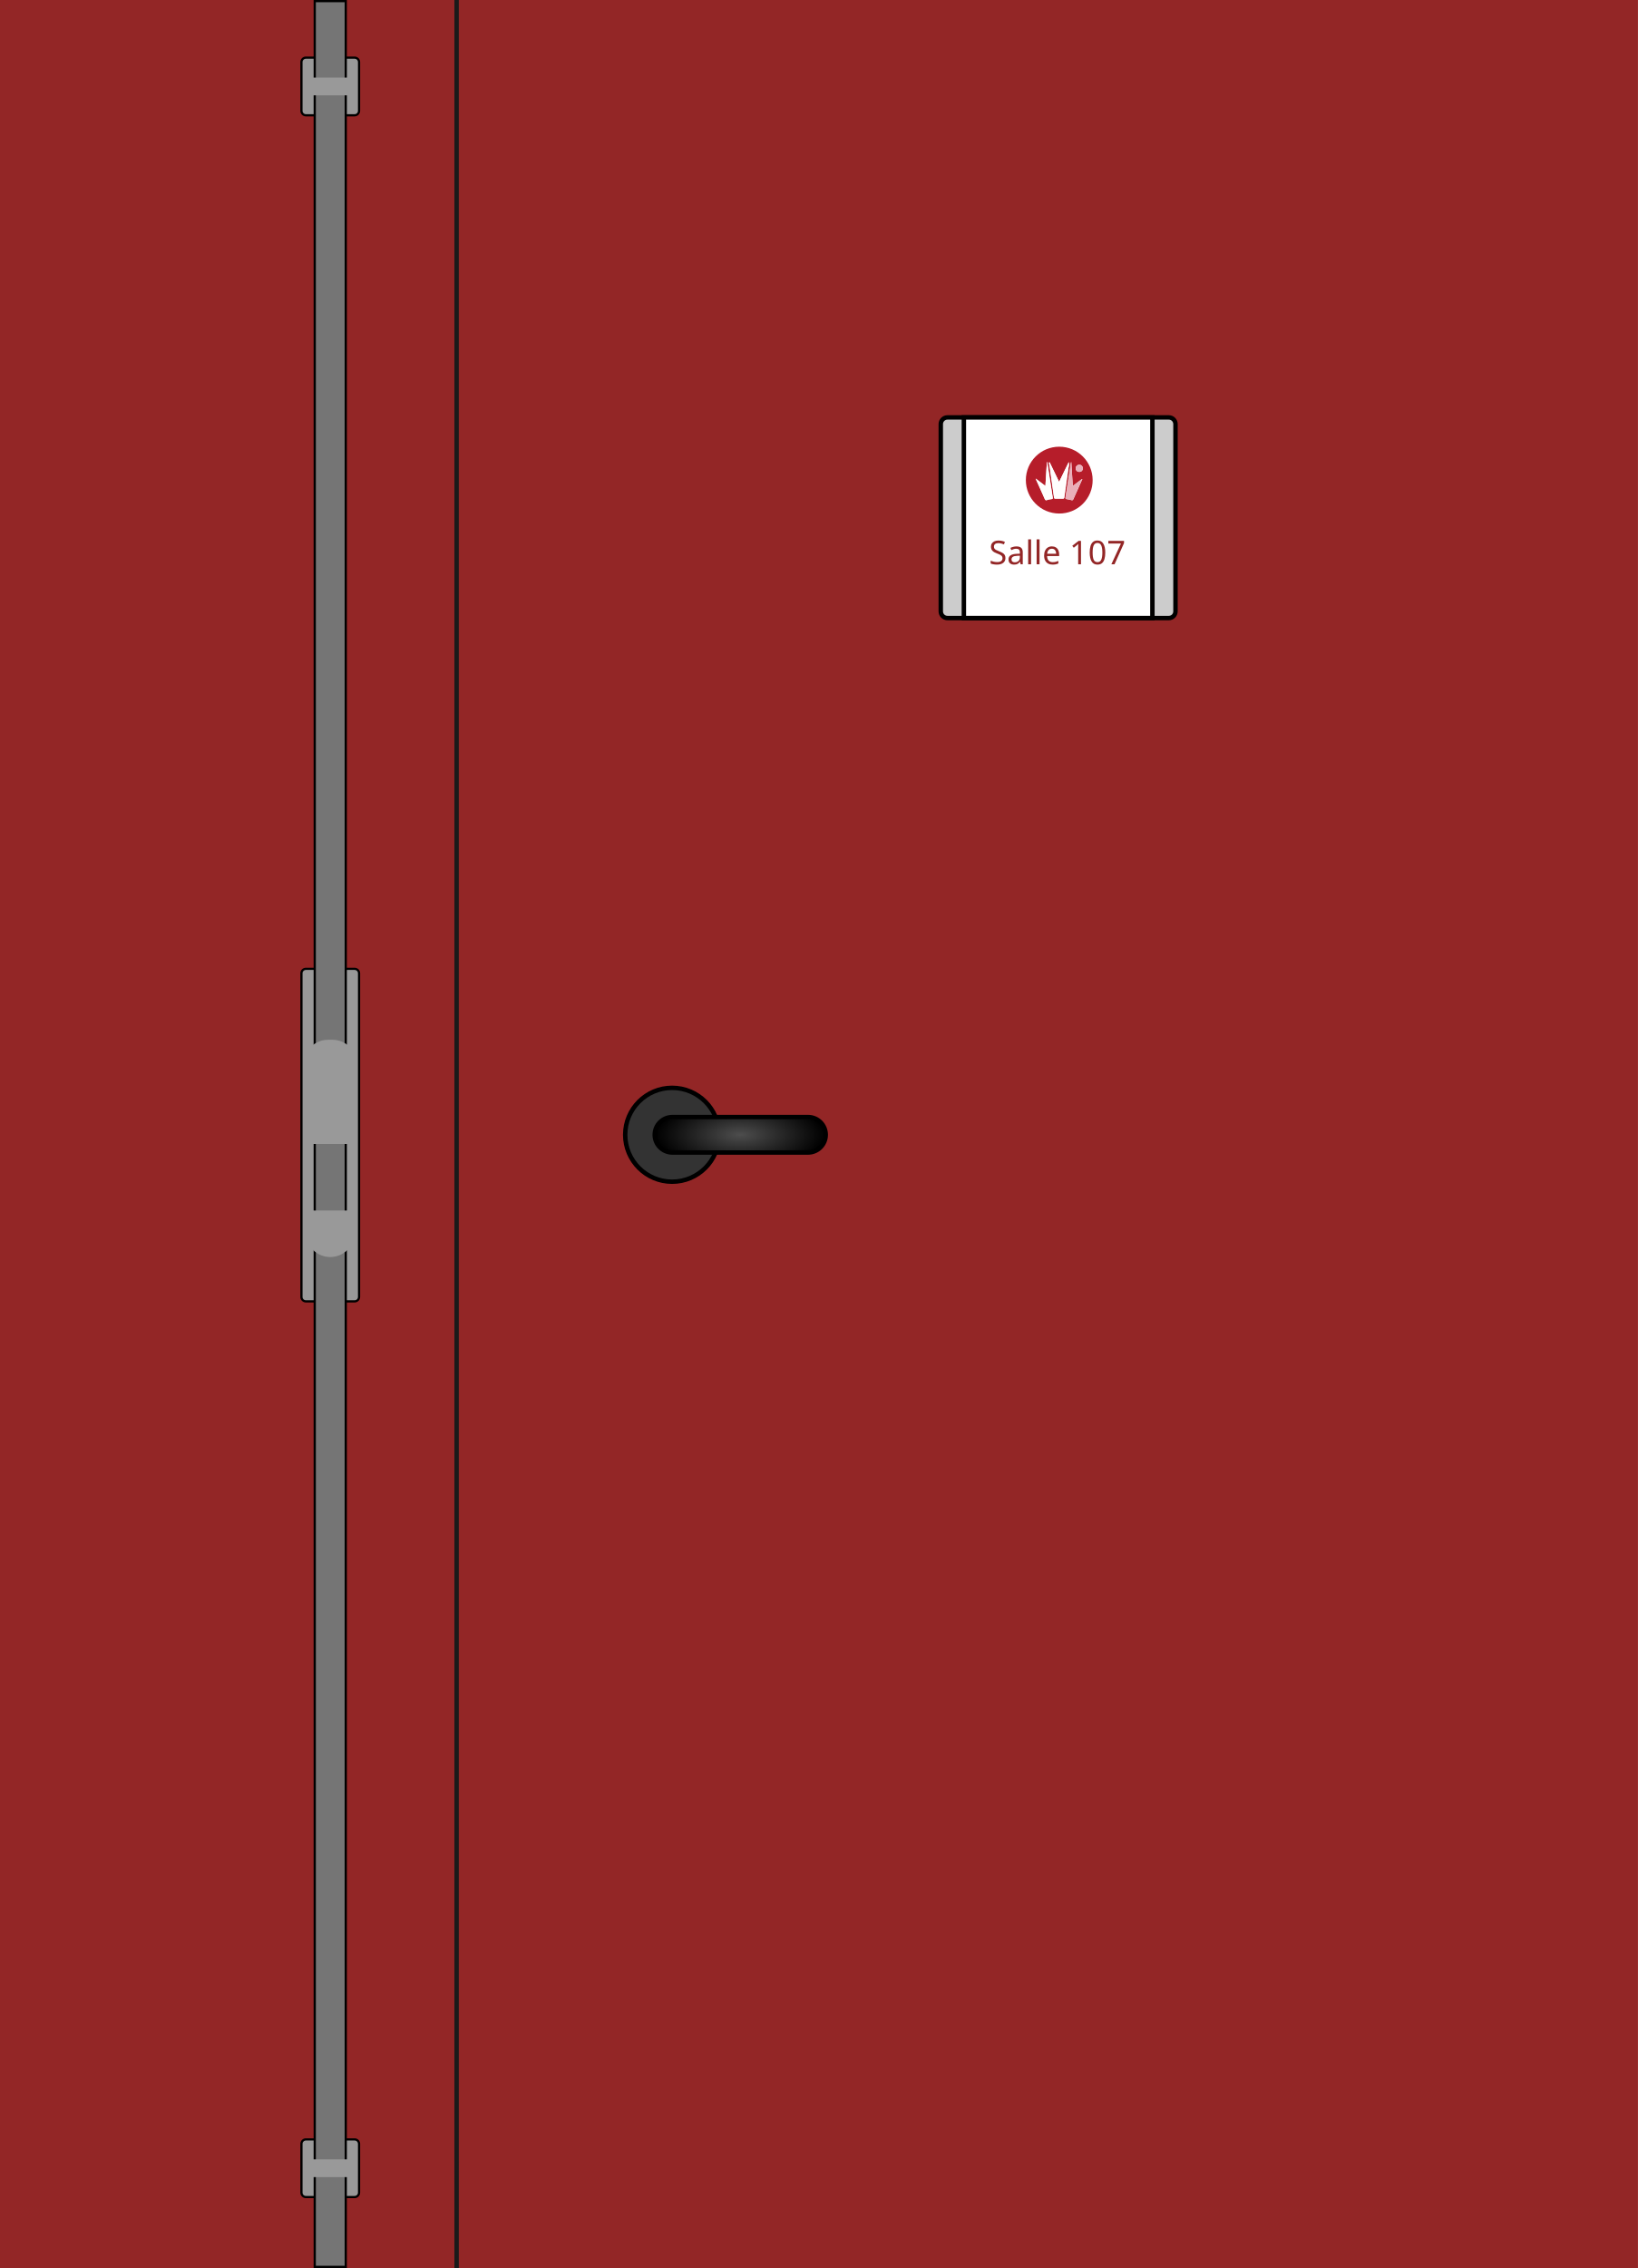
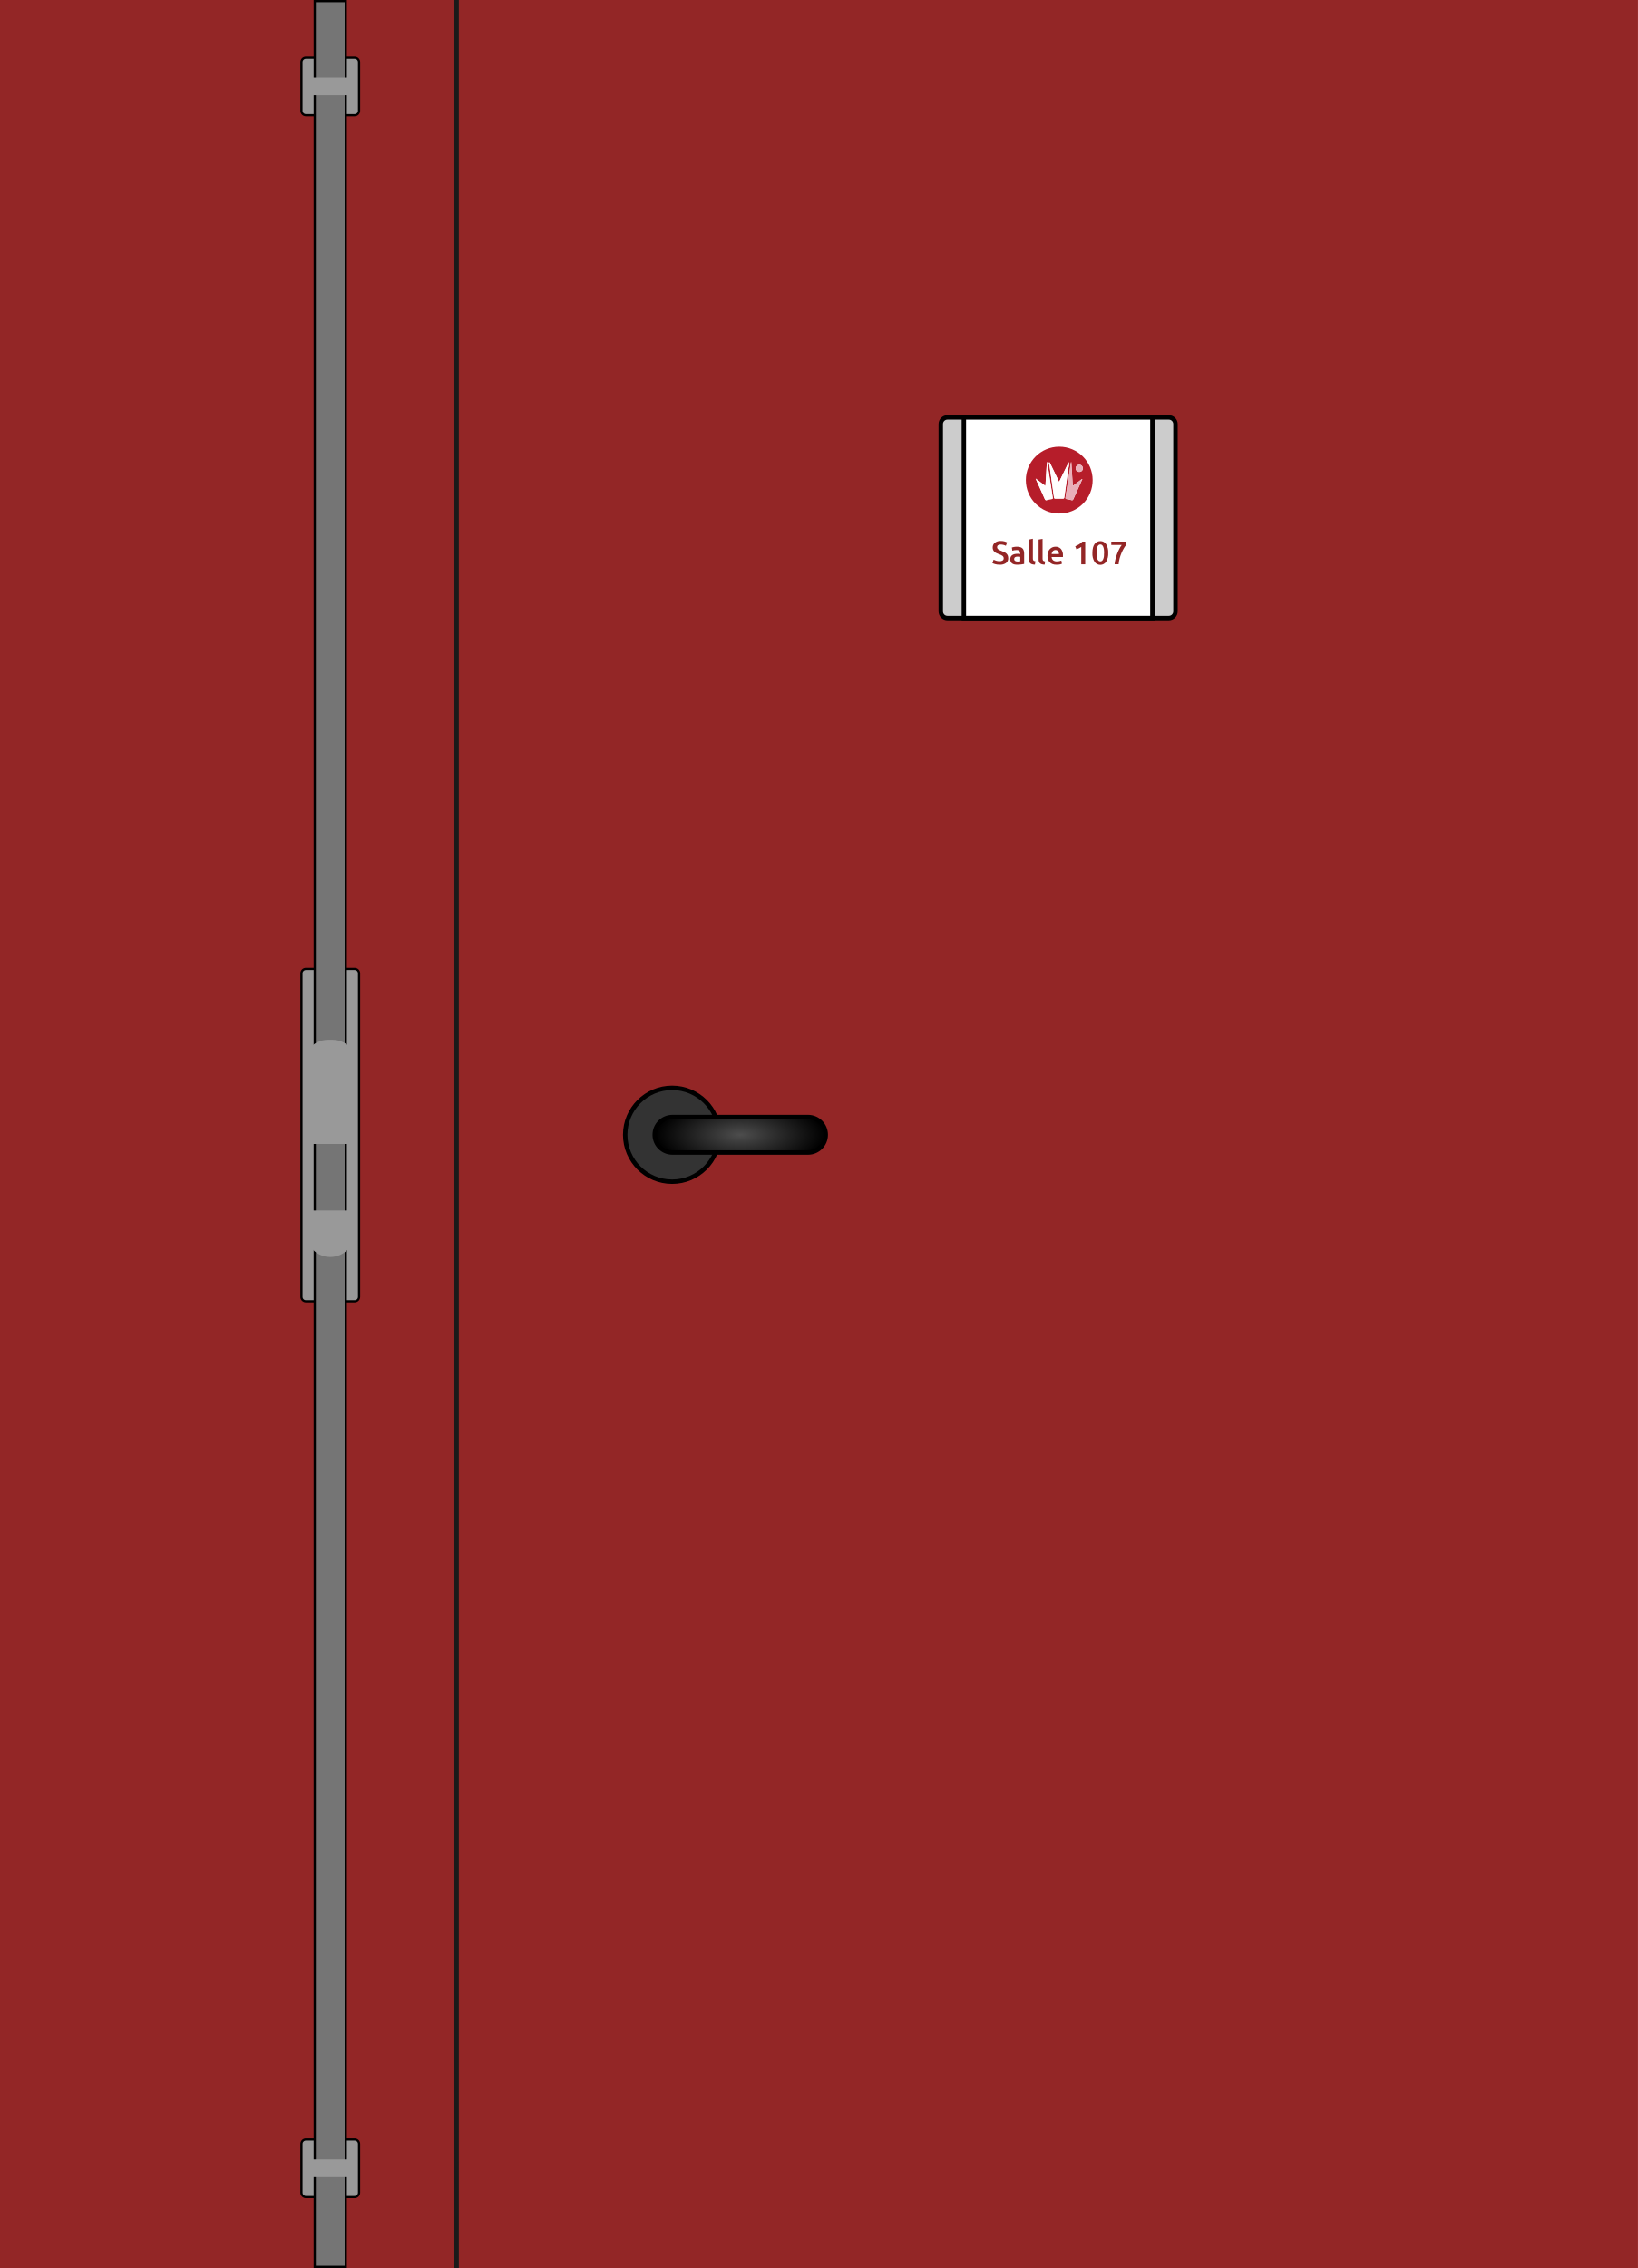
<svg xmlns="http://www.w3.org/2000/svg" id="Calque_1" data-name="Calque 1" viewBox="0 0 739 1023">
  <defs>
    <style>
-       .cls-1, .cls-12 {
+       .cls-1, .cls-11 {
        fill: none;
      }

-       .cls-11, .cls-2 {
+       .cls-2 {
        fill: #932626;
      }

      .cls-3 {
        fill: #333;
      }

-       .cls-13, .cls-14, .cls-3, .cls-4, .cls-5, .cls-6 {
+       .cls-12, .cls-13, .cls-3, .cls-4, .cls-5, .cls-6 {
        stroke: #000;
      }

-       .cls-12, .cls-13, .cls-14, .cls-3, .cls-4, .cls-5, .cls-6 {
+       .cls-11, .cls-12, .cls-13, .cls-3, .cls-4, .cls-5, .cls-6 {
        stroke-miterlimit: 10;
      }

-       .cls-12, .cls-3, .cls-4, .cls-5, .cls-6 {
+       .cls-11, .cls-3, .cls-4, .cls-5, .cls-6 {
        stroke-width: 2px;
      }

      .cls-4 {
        fill: url(#Dégradé_sans_nom_14);
      }

      .cls-5 {
        fill: #ccc;
      }

      .cls-6 {
        fill: #fff;
      }

      .cls-7 {
        clip-path: url(#clip-path);
      }

      .cls-8 {
        fill: #b61d2a;
      }

      .cls-9 {
        fill: #fffefe;
      }

      .cls-10 {
        fill: #e9afb9;
      }

      .cls-11 {
-         font-size: 14.8px;
-         font-family: Ubuntu-Medium, Ubuntu;
-       }
- 
-       .cls-12 {
        stroke: #1a1a1a;
      }

-       .cls-13, .cls-15 {
+       .cls-12, .cls-14 {
        fill: #999;
      }

-       .cls-14 {
+       .cls-13 {
        fill: #757575;
      }
    </style>
    <radialGradient id="Dégradé_sans_nom_14" data-name="Dégradé sans nom 14" cx="333.97" cy="511.85" r="38.33" gradientTransform="translate(0 307.11) scale(1 0.4)" gradientUnits="userSpaceOnUse">
      <stop offset="0" stop-color="#4d4d4d" />
      <stop offset="1" />
    </radialGradient>
    <clipPath id="clip-path" transform="translate(0 0)">
      <rect class="cls-1" x="462.77" y="201.49" width="30.14" height="30.14" />
    </clipPath>
  </defs>
  <rect class="cls-2" x="216.5" width="522.5" height="1023" />
  <rect class="cls-2" width="250" height="1023" />
  <circle class="cls-3" cx="303.24" cy="511.85" r="21.17" />
  <rect class="cls-4" x="295.39" y="503.85" width="77.16" height="16.01" rx="8" ry="8" />
  <rect class="cls-5" x="424.45" y="188.28" width="105.89" height="90.5" rx="3" ry="3" />
  <rect class="cls-6" x="434.87" y="188.28" width="85.06" height="90.5" />
  <g>
    <g class="cls-7">
      <path class="cls-8" d="M488.54,211.29a1.59,1.59,0,0,0-1.58-1.67,1.63,1.63,0,0,0-1.64,1.63,1.56,1.56,0,0,0,1.56,1.6,1.52,1.52,0,0,0,1.66-1.56Zm-5.17-2.82h-.13c0,.14-.08.27-.1.41q-1.21,7.8-2.41,15.6c-.06.41.05.57.48.64a14,14,0,0,1,2.16.46c.52.16.72,0,.92-.46.78-1.82,1.62-3.61,2.43-5.42l1.6-3.58-.13-.08L484,219.2l-.67-10.73Zm-16.09,7.41c.16.4.23.58.31.76,1.26,2.8,2.55,5.58,3.77,8.4.27.62.52.7,1.11.48a7.34,7.34,0,0,1,1.9-.4c.58,0,.67-.26.59-.78-.6-3.76-1.17-7.53-1.75-11.3-.24-1.54-.48-3.07-.72-4.61h-.16l-.66,10.75-4.38-3.32Zm10.57,1.48-2.17-4.49q-1-2-1.94-4c-.07-.15-.14-.39-.35-.33s-.15.32-.11.51c.11.49.22,1,.3,1.47q1,6.9,1.95,13.8c.06.44.16.6.64.58,1.12,0,2.25,0,3.37,0,.48,0,.58-.14.64-.58.62-4.45,1.29-8.9,1.9-13.36a5.21,5.21,0,0,0,.12-2.56l-4.35,8.94Zm0,14.27a15.07,15.07,0,1,1,15.12-15.11,15,15,0,0,1-15.12,15.11Z" transform="translate(0 0)" />
    </g>
    <path class="cls-9" d="M477.84,217.36l4.35-8.94a5.21,5.21,0,0,1-.12,2.56c-.61,4.46-1.28,8.9-1.9,13.36-.06.44-.17.6-.64.58-1.12,0-2.25,0-3.37,0-.48,0-.58-.14-.64-.58q-.95-6.9-1.95-13.8c-.07-.49-.19-1-.3-1.47,0-.2-.17-.43.11-.51s.28.18.35.33q1,2,1.94,4l2.17,4.49Z" transform="translate(0 0)" />
    <path class="cls-9" d="M467.27,215.88l4.38,3.32.66-10.75h.16c.24,1.53.48,3.07.72,4.61.58,3.77,1.15,7.54,1.75,11.3.08.52,0,.74-.59.78a7.34,7.34,0,0,0-1.9.4c-.59.21-.84.13-1.11-.48-1.22-2.82-2.51-5.6-3.77-8.4-.08-.18-.15-.36-.31-.76Z" transform="translate(0 0)" />
    <path class="cls-10" d="M483.36,208.47,484,219.2l4.16-3.16.13.08-1.6,3.58c-.81,1.81-1.65,3.6-2.43,5.42-.21.48-.4.62-.92.46a14,14,0,0,0-2.16-.46c-.43-.06-.55-.23-.48-.64q1.21-7.8,2.41-15.6c0-.14.07-.27.1-.41Z" transform="translate(0 0)" />
    <path class="cls-10" d="M488.54,211.29a1.52,1.52,0,0,1-1.66,1.56,1.56,1.56,0,0,1-1.56-1.6,1.63,1.63,0,0,1,1.64-1.63,1.59,1.59,0,0,1,1.58,1.67Z" transform="translate(0 0)" />
  </g>
-   <text class="cls-11" transform="translate(446.2 254.53)">Salle 107</text>
-   <line class="cls-12" x1="206" x2="206" y2="1023" />
-   <rect class="cls-13" x="136" y="26" width="26" height="26" rx="2" ry="2" />
-   <rect class="cls-13" x="136" y="965" width="26" height="26" rx="2" ry="2" />
-   <rect class="cls-13" x="136" y="437" width="26" height="150" rx="2" ry="2" />
-   <rect class="cls-14" x="142" y="0.5" width="14" height="1022" />
-   <rect class="cls-15" x="137" y="35" width="24" height="8" />
-   <rect class="cls-15" x="138" y="974" width="22" height="8" />
-   <path class="cls-15" d="M148,469h2a11,11,0,0,1,11,11v36a0,0,0,0,1,0,0H137a0,0,0,0,1,0,0V480A11,11,0,0,1,148,469Z" />
-   <path class="cls-15" d="M149,546h0a11,11,0,0,1,11,11v10a0,0,0,0,1,0,0H138a0,0,0,0,1,0,0V557A11,11,0,0,1,149,546Z" transform="translate(298 1113) rotate(180)" />
+   <g>
+     <path class="cls-2" d="M450.91,253.14a2.49,2.49,0,0,0,1.47-.34,1.13,1.13,0,0,0,.46-1,1.24,1.24,0,0,0-.16-.64,1.62,1.62,0,0,0-.44-.48,3.74,3.74,0,0,0-.7-.4q-.41-.19-.95-.36t-1-.42a3.46,3.46,0,0,1-.87-.57,2.63,2.63,0,0,1-.61-.81,2.59,2.59,0,0,1-.23-1.14,2.67,2.67,0,0,1,1-2.18,4,4,0,0,1,2.62-.79,6.21,6.21,0,0,1,1.71.21,5.25,5.25,0,0,1,1.18.47l-.58,1.51a4.42,4.42,0,0,0-1.1-.43,5.14,5.14,0,0,0-1.24-.15,2,2,0,0,0-1.18.31,1,1,0,0,0-.42.87,1.15,1.15,0,0,0,.14.58,1.43,1.43,0,0,0,.4.44,3.51,3.51,0,0,0,.61.36q.35.16.76.31.72.27,1.29.54a3.69,3.69,0,0,1,1,.65,2.55,2.55,0,0,1,.6.89,3.29,3.29,0,0,1,.21,1.24,2.57,2.57,0,0,1-1,2.15,4.63,4.63,0,0,1-2.88.76,7.62,7.62,0,0,1-1.16-.08,7.48,7.48,0,0,1-.93-.2,6.35,6.35,0,0,1-.7-.24,4.42,4.42,0,0,1-.47-.23l.55-1.52a6.31,6.31,0,0,0,1.08.44A5.34,5.34,0,0,0,450.91,253.14Z" transform="translate(0 0)" />
+     <path class="cls-2" d="M458.9,246.6a4.38,4.38,0,0,1,1.49.22,2.39,2.39,0,0,1,1,.62,2.34,2.34,0,0,1,.52,1,4.73,4.73,0,0,1,.16,1.25v4.69q-.41.09-1.25.21a12.82,12.82,0,0,1-1.89.13,5.69,5.69,0,0,1-1.27-.13,2.67,2.67,0,0,1-1-.43,2,2,0,0,1-.64-.77,2.67,2.67,0,0,1-.23-1.17,2.26,2.26,0,0,1,.26-1.12,2.12,2.12,0,0,1,.7-.75,3,3,0,0,1,1-.41,5.82,5.82,0,0,1,1.22-.13,5.58,5.58,0,0,1,.62,0,5.87,5.87,0,0,1,.7.13v-.3a2.32,2.32,0,0,0-.07-.59,1.23,1.23,0,0,0-.26-.5,1.22,1.22,0,0,0-.49-.33,2.11,2.11,0,0,0-.76-.12,6.77,6.77,0,0,0-1.14.09,5,5,0,0,0-.84.21l-.22-1.45a7.11,7.11,0,0,1,1-.24A7.8,7.8,0,0,1,458.9,246.6Zm.15,6.67a6.67,6.67,0,0,0,1.26-.09v-2l-.43-.09a4,4,0,0,0-.62,0,4.17,4.17,0,0,0-.6,0,1.87,1.87,0,0,0-.55.16,1,1,0,0,0-.39.33.93.93,0,0,0-.15.54,1,1,0,0,0,.4.88A2.06,2.06,0,0,0,459.05,253.28Z" transform="translate(0 0)" />
+     <path class="cls-2" d="M466.93,254.68a4.86,4.86,0,0,1-1.32-.18,2,2,0,0,1-.84-.47,1.65,1.65,0,0,1-.44-.75,3.83,3.83,0,0,1-.13-1v-8.91L466,243v8.87a2.45,2.45,0,0,0,.05.55.87.87,0,0,0,.19.38.82.82,0,0,0,.36.24,2.82,2.82,0,0,0,.58.13Z" transform="translate(0 0)" />
+     <path class="cls-2" d="M471.32,254.68a4.86,4.86,0,0,1-1.32-.18,2,2,0,0,1-.84-.47,1.65,1.65,0,0,1-.44-.75,3.83,3.83,0,0,1-.13-1v-8.91l1.79-.3v8.87a2.45,2.45,0,0,0,.05.55.87.87,0,0,0,.19.38.82.82,0,0,0,.36.24,2.82,2.82,0,0,0,.58.13Z" transform="translate(0 0)" />
+     <path class="cls-2" d="M472.59,250.7a4.87,4.87,0,0,1,.3-1.79,3.76,3.76,0,0,1,.81-1.28,3.34,3.34,0,0,1,1.15-.77,3.58,3.58,0,0,1,1.33-.26,3.19,3.19,0,0,1,2.49,1,4.29,4.29,0,0,1,.9,3c0,.1,0,.21,0,.33s0,.23,0,.33h-5.11a2,2,0,0,0,.66,1.44,2.5,2.5,0,0,0,1.69.51,5.56,5.56,0,0,0,1.19-.12,4.93,4.93,0,0,0,.85-.25l.24,1.46a2.79,2.79,0,0,1-.41.16,5.81,5.81,0,0,1-.59.15q-.33.07-.72.11a6.8,6.8,0,0,1-.78,0,4.75,4.75,0,0,1-1.78-.3,3.31,3.31,0,0,1-1.24-.84,3.45,3.45,0,0,1-.73-1.27A5.18,5.18,0,0,1,472.59,250.7Zm5.19-.8a2.36,2.36,0,0,0-.1-.7,1.7,1.7,0,0,0-.3-.58,1.44,1.44,0,0,0-.49-.38,1.56,1.56,0,0,0-.69-.14,1.61,1.61,0,0,0-.73.16,1.65,1.65,0,0,0-.53.41,1.87,1.87,0,0,0-.33.58,3.13,3.13,0,0,0-.16.67Z" transform="translate(0 0)" />
+     <path class="cls-2" d="M485.11,246.41a11.15,11.15,0,0,0,1.72-.87,7.17,7.17,0,0,0,1.53-1.26h1.26v10.26h-1.79v-7.86a5.75,5.75,0,0,1-1,.61,10.15,10.15,0,0,1-1.17.49Z" transform="translate(0 0)" />
+     <path class="cls-2" d="M500,249.4a7,7,0,0,1-.95,4,3.17,3.17,0,0,1-5.24,0,7,7,0,0,1-.95-4,9.66,9.66,0,0,1,.24-2.29,5.08,5.08,0,0,1,.71-1.68,3.2,3.2,0,0,1,1.13-1,3.09,3.09,0,0,1,1.49-.35,3,3,0,0,1,2.62,1.38A7,7,0,0,1,500,249.4Zm-1.85,0a11.76,11.76,0,0,0-.09-1.49,5.13,5.13,0,0,0-.29-1.21,2.11,2.11,0,0,0-.53-.81,1.17,1.17,0,0,0-.81-.3,1.19,1.19,0,0,0-.82.3,2.07,2.07,0,0,0-.53.81,4.91,4.91,0,0,0-.28,1.21,13.83,13.83,0,0,0,0,3,4.91,4.91,0,0,0,.28,1.21,2.07,2.07,0,0,0,.53.81,1.19,1.19,0,0,0,.82.3,1.17,1.17,0,0,0,.81-.3,2.11,2.11,0,0,0,.53-.81,5.13,5.13,0,0,0,.29-1.21A11.76,11.76,0,0,0,498.11,249.4Z" transform="translate(0 0)" />
+     <path class="cls-2" d="M502.87,254.53a14.56,14.56,0,0,1,.4-2.37,21.19,21.19,0,0,1,1.75-4.62,12.13,12.13,0,0,1,1.07-1.72h-4.72v-1.54h6.85v1.36a10.48,10.48,0,0,0-1.07,1.49,17.63,17.63,0,0,0-1.1,2.14,19.38,19.38,0,0,0-.89,2.55,13.44,13.44,0,0,0-.47,2.71Z" transform="translate(0 0)" />
+   </g>
+   <line class="cls-11" x1="206" x2="206" y2="1023" />
+   <rect class="cls-12" x="136" y="26" width="26" height="26" rx="2" ry="2" />
+   <rect class="cls-12" x="136" y="965" width="26" height="26" rx="2" ry="2" />
+   <rect class="cls-12" x="136" y="437" width="26" height="150" rx="2" ry="2" />
+   <rect class="cls-13" x="142" y="0.5" width="14" height="1022" />
+   <rect class="cls-14" x="137" y="35" width="24" height="8" />
+   <rect class="cls-14" x="138" y="974" width="22" height="8" />
+   <path class="cls-14" d="M148,469h2a11,11,0,0,1,11,11v36a0,0,0,0,1,0,0H137a0,0,0,0,1,0,0V480A11,11,0,0,1,148,469Z" />
+   <path class="cls-14" d="M149,546h0a11,11,0,0,1,11,11v10a0,0,0,0,1,0,0H138a0,0,0,0,1,0,0V557A11,11,0,0,1,149,546Z" transform="translate(298 1113) rotate(180)" />
</svg>
